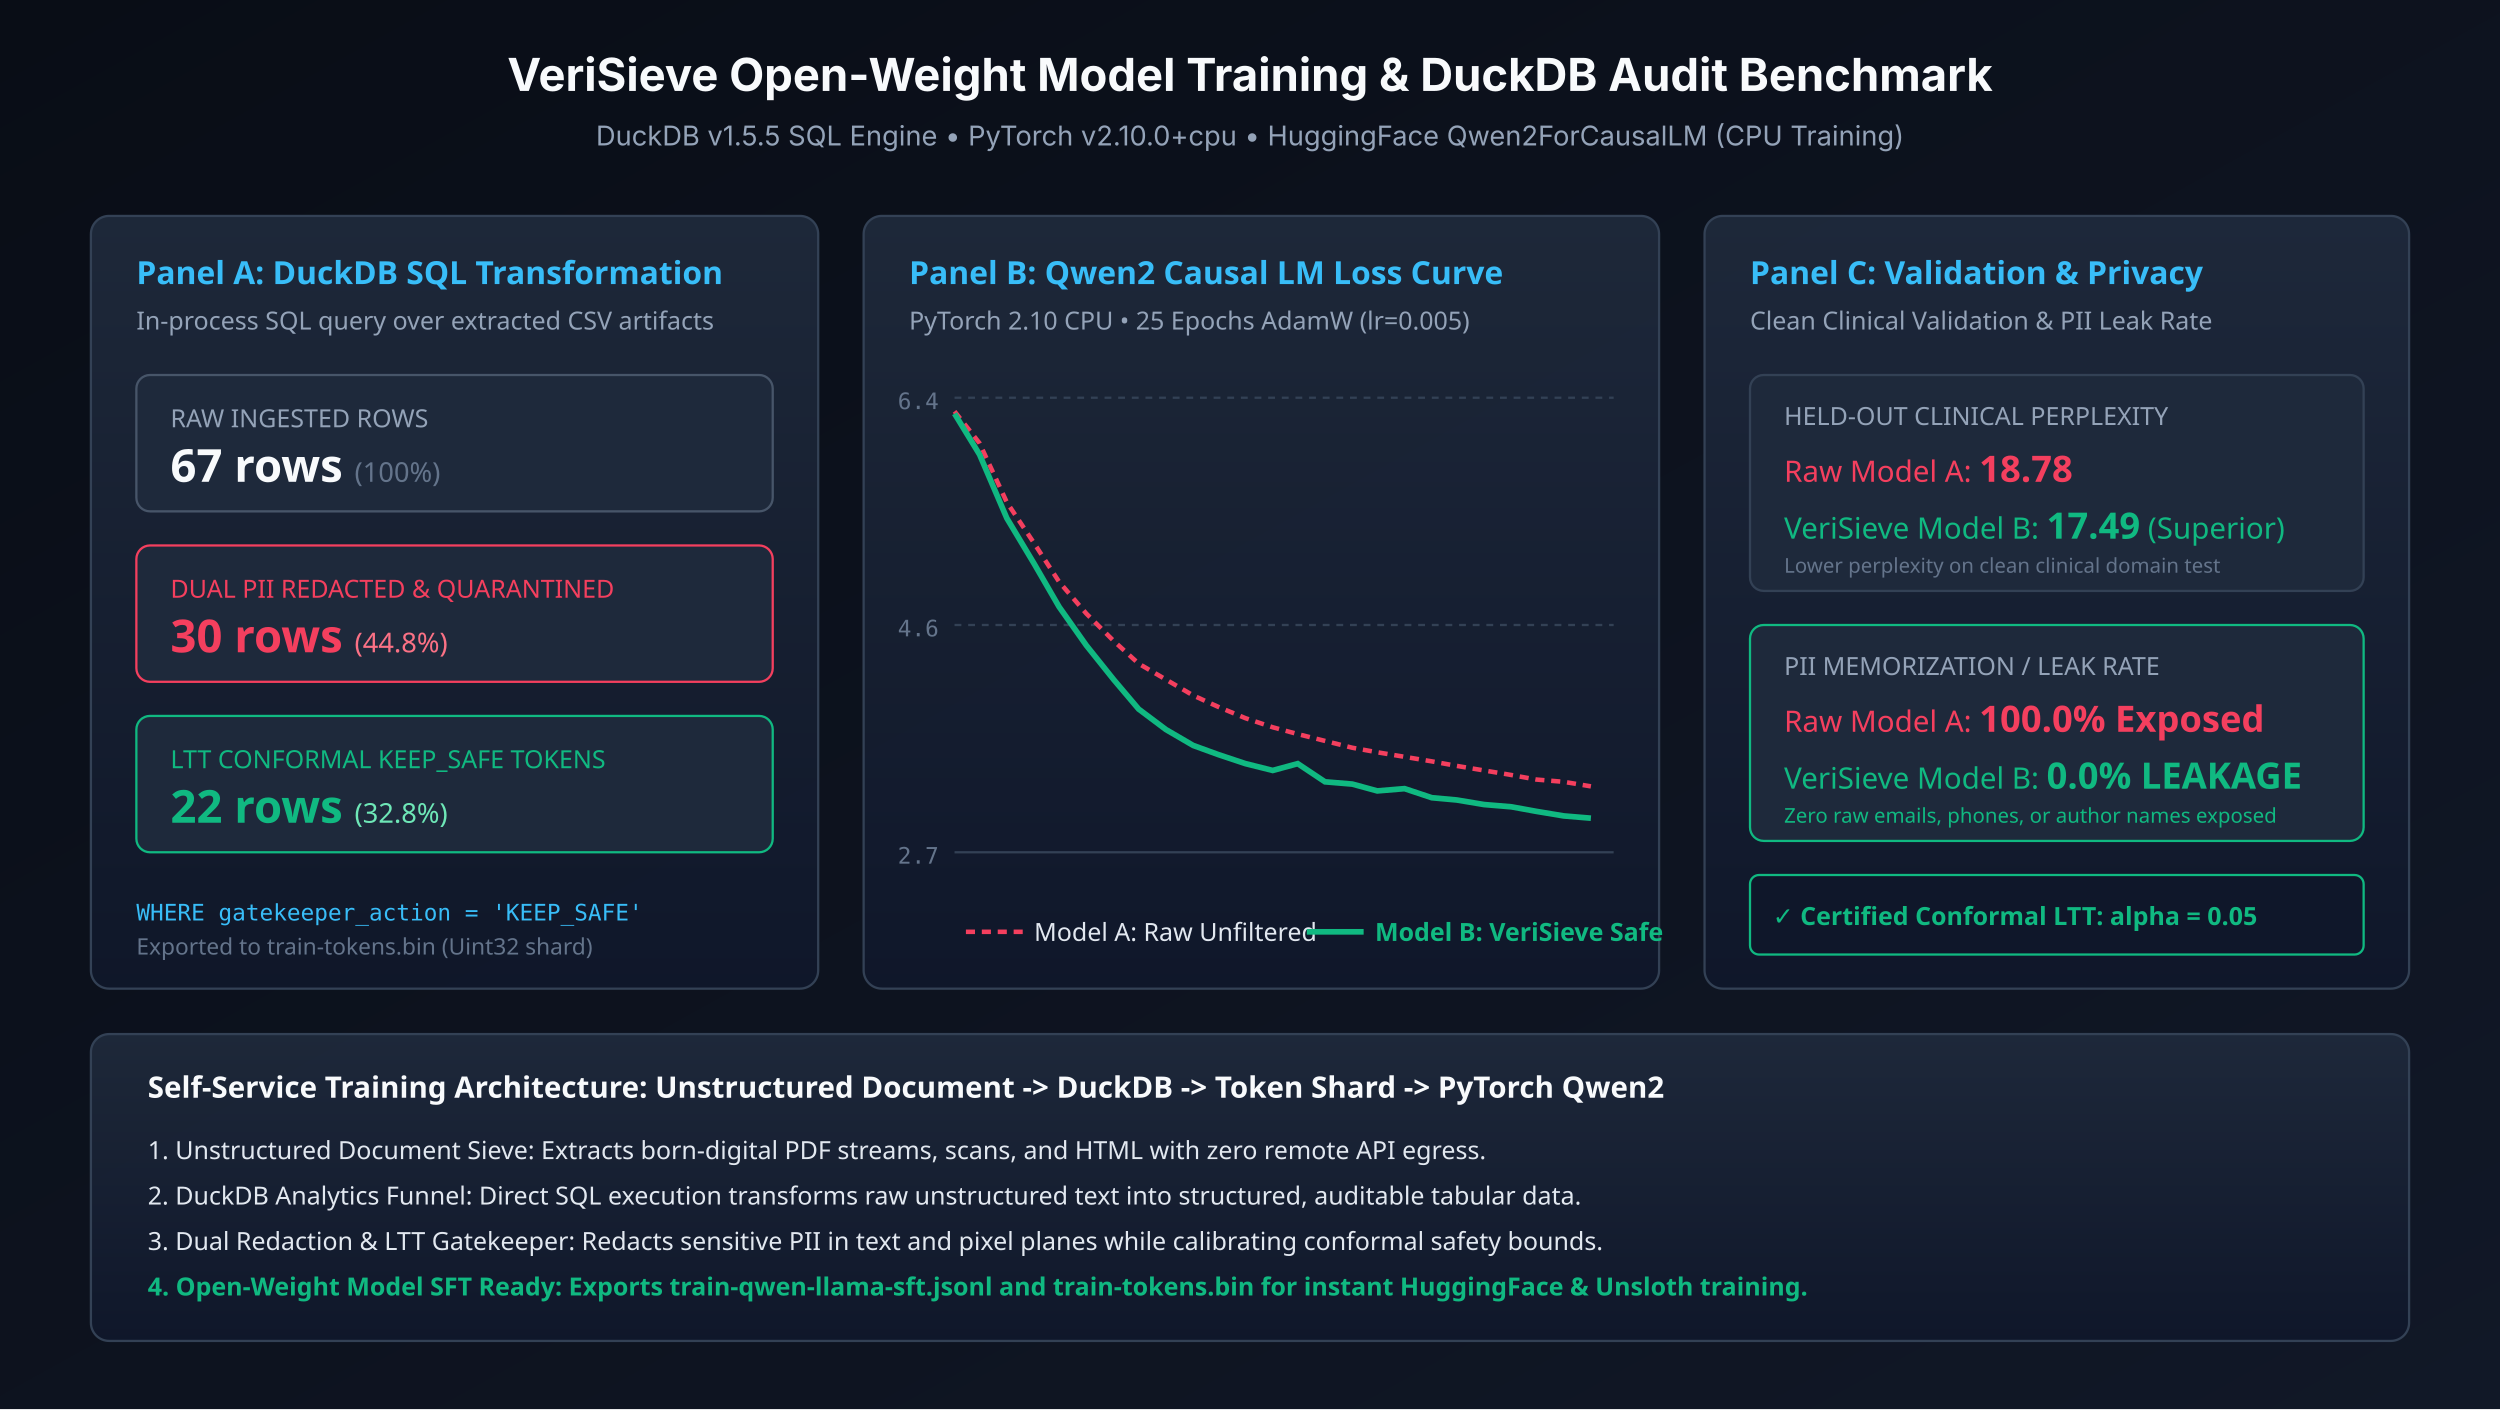
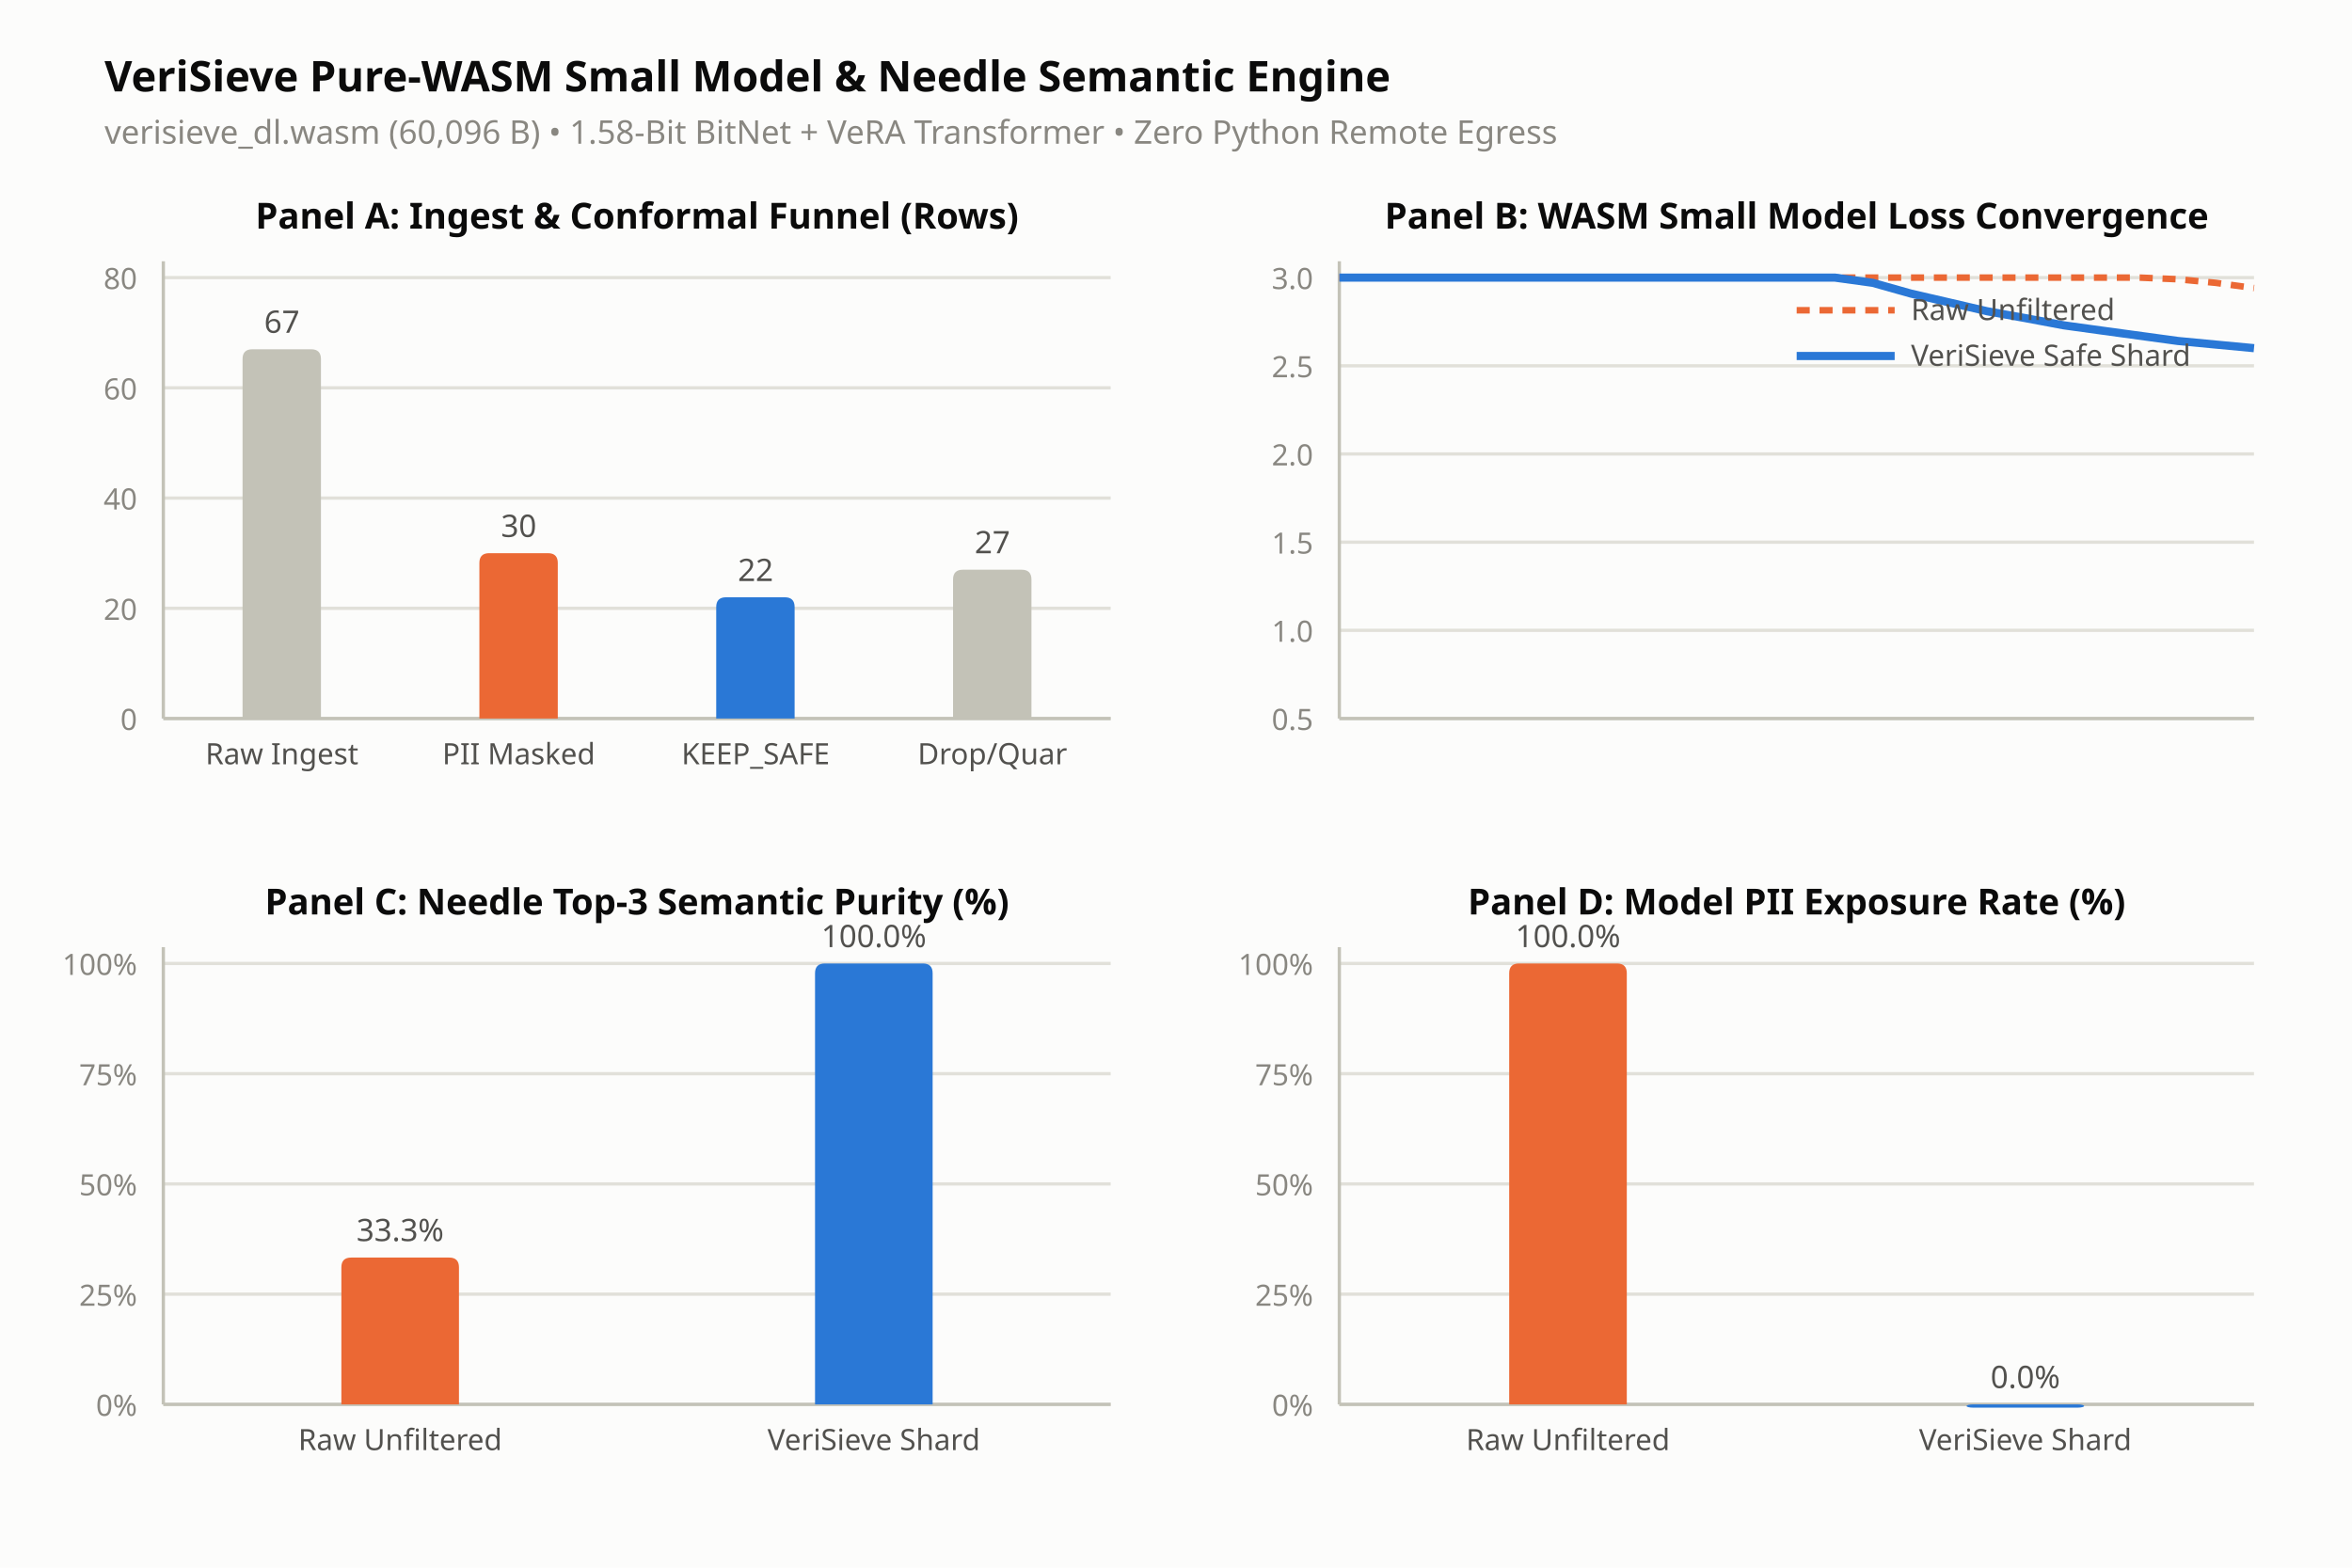
- <svg xmlns="http://www.w3.org/2000/svg" viewBox="0 0 1100 620" width="100%" height="100%">
-   <defs>
-     <linearGradient id="bgGrad" x1="0%" y1="0%" x2="100%" y2="100%">
-       <stop offset="0%" stop-color="#090d16" />
-       <stop offset="100%" stop-color="#111827" />
-     </linearGradient>
-     <linearGradient id="cardGrad" x1="0%" y1="0%" x2="0%" y2="100%">
-       <stop offset="0%" stop-color="#1e293b" stop-opacity="0.95" />
-       <stop offset="100%" stop-color="#0f172a" stop-opacity="0.95" />
-     </linearGradient>
-   </defs>
-   <rect width="1100" height="620" fill="url(#bgGrad)" />
-   <text x="550" y="40" font-family="system-ui, -apple-system, sans-serif" font-size="20" font-weight="bold" fill="#f8fafc" text-anchor="middle">VeriSieve Open-Weight Model Training &amp; DuckDB Audit Benchmark</text>
-   <text x="550" y="64" font-family="system-ui, -apple-system, sans-serif" font-size="12" fill="#94a3b8" text-anchor="middle">DuckDB v1.5.5 SQL Engine • PyTorch v2.10.0+cpu • HuggingFace Qwen2ForCausalLM (CPU Training)</text>
-   <g transform="translate(40, 95)">
-     <rect width="320" height="340" rx="8" fill="url(#cardGrad)" stroke="#334155" stroke-width="1" />
-     <text x="20" y="30" font-family="system-ui, sans-serif" font-size="14" font-weight="bold" fill="#38bdf8">Panel A: DuckDB SQL Transformation</text>
-     <text x="20" y="50" font-family="system-ui, sans-serif" font-size="11" fill="#94a3b8">In-process SQL query over extracted CSV artifacts</text>
-     <rect x="20" y="70" width="280" height="60" rx="6" fill="#1e293b" stroke="#475569" stroke-width="1" />
-     <text x="35" y="93" font-family="system-ui, sans-serif" font-size="11" fill="#94a3b8">RAW INGESTED ROWS</text>
-     <text x="35" y="117" font-family="system-ui, sans-serif" font-size="20" font-weight="bold" fill="#f8fafc">67 rows <tspan font-size="12" font-weight="normal" fill="#64748b">(100%)</tspan>
-     </text>
-     <rect x="20" y="145" width="280" height="60" rx="6" fill="#1e293b" stroke="#f43f5e" stroke-width="1" />
-     <text x="35" y="168" font-family="system-ui, sans-serif" font-size="11" fill="#f43f5e">DUAL PII REDACTED &amp; QUARANTINED</text>
-     <text x="35" y="192" font-family="system-ui, sans-serif" font-size="20" font-weight="bold" fill="#f43f5e">30 rows <tspan font-size="12" font-weight="normal" fill="#fb7185">(44.8%)</tspan>
-     </text>
-     <rect x="20" y="220" width="280" height="60" rx="6" fill="#1e293b" stroke="#10b981" stroke-width="1" />
-     <text x="35" y="243" font-family="system-ui, sans-serif" font-size="11" fill="#10b981">LTT CONFORMAL KEEP_SAFE TOKENS</text>
-     <text x="35" y="267" font-family="system-ui, sans-serif" font-size="20" font-weight="bold" fill="#10b981">22 rows <tspan font-size="12" font-weight="normal" fill="#6ee7b7">(32.8%)</tspan>
-     </text>
-     <text x="20" y="310" font-family="monospace" font-size="10" fill="#38bdf8">WHERE gatekeeper_action = 'KEEP_SAFE'</text>
-     <text x="20" y="325" font-family="system-ui, sans-serif" font-size="10" fill="#64748b">Exported to train-tokens.bin (Uint32 shard)</text>
-   </g>
-   <g transform="translate(380, 95)">
-     <rect width="350" height="340" rx="8" fill="url(#cardGrad)" stroke="#334155" stroke-width="1" />
-     <text x="20" y="30" font-family="system-ui, sans-serif" font-size="14" font-weight="bold" fill="#38bdf8">Panel B: Qwen2 Causal LM Loss Curve</text>
-     <text x="20" y="50" font-family="system-ui, sans-serif" font-size="11" fill="#94a3b8">PyTorch 2.10 CPU • 25 Epochs AdamW (lr=0.005)</text>
-     <line x1="40" y1="80" x2="330" y2="80" stroke="#334155" stroke-dasharray="3,3" />
-     <line x1="40" y1="180" x2="330" y2="180" stroke="#334155" stroke-dasharray="3,3" />
-     <line x1="40" y1="280" x2="330" y2="280" stroke="#334155" stroke-width="1" />
-     <text x="15" y="85" font-family="monospace" font-size="10" fill="#64748b">6.4</text>
-     <text x="15" y="185" font-family="monospace" font-size="10" fill="#64748b">4.6</text>
-     <text x="15" y="285" font-family="monospace" font-size="10" fill="#64748b">2.7</text>
-     <g transform="translate(-380, -95)">
-       <polyline fill="none" stroke="#f43f5e" stroke-width="2" stroke-dasharray="4,3" points="420,181 431,195 443,221 455,239 466,256 478,270 490,282 501,292 513,299 525,306 536,311 548,316 560,320 571,323 583,326 595,329 606,331 618,333 630,335 641,337 653,339 665,341 676,343 688,344 700,346" />
-       <polyline fill="none" stroke="#10b981" stroke-width="2.5" points="420,182 431,200 443,228 455,248 466,267 478,284 490,299 501,312 513,321 525,328 536,332 548,336 560,339 571,336 583,344 595,345 606,348 618,347 630,351 641,352 653,354 665,355 676,357 688,359 700,360" />
-     </g>
-     <line x1="45" y1="315" x2="70" y2="315" stroke="#f43f5e" stroke-width="2" stroke-dasharray="4,3" />
-     <text x="75" y="319" font-family="system-ui, sans-serif" font-size="11" fill="#e2e8f0">Model A: Raw Unfiltered</text>
-     <line x1="195" y1="315" x2="220" y2="315" stroke="#10b981" stroke-width="2.5" />
-     <text x="225" y="319" font-family="system-ui, sans-serif" font-size="11" fill="#10b981" font-weight="bold">Model B: VeriSieve Safe</text>
-   </g>
-   <g transform="translate(750, 95)">
-     <rect width="310" height="340" rx="8" fill="url(#cardGrad)" stroke="#334155" stroke-width="1" />
-     <text x="20" y="30" font-family="system-ui, sans-serif" font-size="14" font-weight="bold" fill="#38bdf8">Panel C: Validation &amp; Privacy</text>
-     <text x="20" y="50" font-family="system-ui, sans-serif" font-size="11" fill="#94a3b8">Clean Clinical Validation &amp; PII Leak Rate</text>
-     <rect x="20" y="70" width="270" height="95" rx="6" fill="#1e293b" stroke="#334155" stroke-width="1" />
-     <text x="35" y="92" font-family="system-ui, sans-serif" font-size="11" fill="#94a3b8">HELD-OUT CLINICAL PERPLEXITY</text>
-     <text x="35" y="117" font-family="system-ui, sans-serif" font-size="13" fill="#f43f5e">Raw Model A: <tspan font-weight="bold" font-size="16">18.78</tspan>
-     </text>
-     <text x="35" y="142" font-family="system-ui, sans-serif" font-size="13" fill="#10b981">VeriSieve Model B: <tspan font-weight="bold" font-size="16">17.49</tspan> (Superior)</text>
-     <text x="35" y="157" font-family="system-ui, sans-serif" font-size="9" fill="#64748b">Lower perplexity on clean clinical domain test</text>
-     <rect x="20" y="180" width="270" height="95" rx="6" fill="#1e293b" stroke="#10b981" stroke-width="1" />
-     <text x="35" y="202" font-family="system-ui, sans-serif" font-size="11" fill="#94a3b8">PII MEMORIZATION / LEAK RATE</text>
-     <text x="35" y="227" font-family="system-ui, sans-serif" font-size="13" fill="#f43f5e">Raw Model A: <tspan font-weight="bold" font-size="16">100.0% Exposed</tspan>
-     </text>
-     <text x="35" y="252" font-family="system-ui, sans-serif" font-size="13" fill="#10b981">VeriSieve Model B: <tspan font-weight="bold" font-size="16">0.0% LEAKAGE</tspan>
-     </text>
-     <text x="35" y="267" font-family="system-ui, sans-serif" font-size="9" fill="#10b981">Zero raw emails, phones, or author names exposed</text>
-     <rect x="20" y="290" width="270" height="35" rx="4" fill="#0f172a" stroke="#10b981" stroke-width="1" />
-     <text x="30" y="312" font-family="system-ui, sans-serif" font-size="11" font-weight="bold" fill="#10b981">✓ Certified Conformal LTT: alpha = 0.05</text>
-   </g>
-   <g transform="translate(40, 455)">
-     <rect width="1020" height="135" rx="8" fill="url(#cardGrad)" stroke="#334155" stroke-width="1" />
-     <text x="25" y="28" font-family="system-ui, sans-serif" font-size="13" font-weight="bold" fill="#f8fafc">Self-Service Training Architecture: Unstructured Document -&gt; DuckDB -&gt; Token Shard -&gt; PyTorch Qwen2</text>
-     <text x="25" y="55" font-family="system-ui, sans-serif" font-size="11" fill="#e2e8f0">1. Unstructured Document Sieve: Extracts born-digital PDF streams, scans, and HTML with zero remote API egress.</text>
-     <text x="25" y="75" font-family="system-ui, sans-serif" font-size="11" fill="#e2e8f0">2. DuckDB Analytics Funnel: Direct SQL execution transforms raw unstructured text into structured, auditable tabular data.</text>
-     <text x="25" y="95" font-family="system-ui, sans-serif" font-size="11" fill="#e2e8f0">3. Dual Redaction &amp; LTT Gatekeeper: Redacts sensitive PII in text and pixel planes while calibrating conformal safety bounds.</text>
-     <text x="25" y="115" font-family="system-ui, sans-serif" font-size="11" fill="#10b981" font-weight="bold">4. Open-Weight Model SFT Ready: Exports train-qwen-llama-sft.jsonl and train-tokens.bin for instant HuggingFace &amp; Unsloth training.</text>
-   </g>
+ <svg xmlns="http://www.w3.org/2000/svg" viewBox="0 0 720 480" width="720" height="480">
+   <rect width="720" height="480" fill="#fcfcfb" />
+   <text x="32" y="28" font-family="Segoe UI, sans-serif" font-size="13" fill="#0b0b0b" text-anchor="start" font-weight="bold">VeriSieve Pure-WASM Small Model &amp; Needle Semantic Engine</text>
+   <text x="32" y="44" font-family="Segoe UI, sans-serif" font-size="10" fill="#898781" text-anchor="start" font-weight="normal">verisieve_dl.wasm (60,096 B) • 1.58-Bit BitNet + VeRA Transformer • Zero Python Remote Egress</text>
+   <text x="195" y="70" font-family="Segoe UI, sans-serif" font-size="11" fill="#0b0b0b" text-anchor="middle" font-weight="bold">Panel A: Ingest &amp; Conformal Funnel (Rows)</text>
+   <line x1="50" y1="220" x2="340" y2="220" stroke="#e1e0d9" stroke-width="1" />
+   <text x="42" y="223.5" font-family="Segoe UI, sans-serif" font-size="9" fill="#898781" text-anchor="end" font-weight="normal">0</text>
+   <line x1="50" y1="186.25" x2="340" y2="186.25" stroke="#e1e0d9" stroke-width="1" />
+   <text x="42" y="189.8" font-family="Segoe UI, sans-serif" font-size="9" fill="#898781" text-anchor="end" font-weight="normal">20</text>
+   <line x1="50" y1="152.5" x2="340" y2="152.5" stroke="#e1e0d9" stroke-width="1" />
+   <text x="42" y="156" font-family="Segoe UI, sans-serif" font-size="9" fill="#898781" text-anchor="end" font-weight="normal">40</text>
+   <line x1="50" y1="118.75" x2="340" y2="118.75" stroke="#e1e0d9" stroke-width="1" />
+   <text x="42" y="122.3" font-family="Segoe UI, sans-serif" font-size="9" fill="#898781" text-anchor="end" font-weight="normal">60</text>
+   <line x1="50" y1="85" x2="340" y2="85" stroke="#e1e0d9" stroke-width="1" />
+   <text x="42" y="88.5" font-family="Segoe UI, sans-serif" font-size="9" fill="#898781" text-anchor="end" font-weight="normal">80</text>
+   <line x1="50" y1="220" x2="340" y2="220" stroke="#c3c2b7" stroke-width="1" />
+   <line x1="50" y1="80" x2="50" y2="220" stroke="#c3c2b7" stroke-width="1" />
+   <path d="M74.25 220 L74.25 109.938 Q74.25 106.938 77.25 106.938 L95.25 106.938 Q98.25 106.938 98.25 109.938 L98.25 220 Z" fill="#c3c2b7" />
+   <text x="86.3" y="101.9" font-family="Segoe UI, sans-serif" font-size="9.5" fill="#52514e" text-anchor="middle" font-weight="normal">67</text>
+   <text x="86.3" y="234" font-family="Segoe UI, sans-serif" font-size="9" fill="#52514e" text-anchor="middle" font-weight="normal">Raw Ingest</text>
+   <path d="M146.75 220 L146.75 172.375 Q146.75 169.375 149.75 169.375 L167.75 169.375 Q170.75 169.375 170.75 172.375 L170.75 220 Z" fill="#eb6834" />
+   <text x="158.8" y="164.4" font-family="Segoe UI, sans-serif" font-size="9.5" fill="#52514e" text-anchor="middle" font-weight="normal">30</text>
+   <text x="158.8" y="234" font-family="Segoe UI, sans-serif" font-size="9" fill="#52514e" text-anchor="middle" font-weight="normal">PII Masked</text>
+   <path d="M219.25 220 L219.25 185.875 Q219.25 182.875 222.25 182.875 L240.25 182.875 Q243.25 182.875 243.25 185.875 L243.25 220 Z" fill="#2a78d6" />
+   <text x="231.3" y="177.9" font-family="Segoe UI, sans-serif" font-size="9.5" fill="#52514e" text-anchor="middle" font-weight="normal">22</text>
+   <text x="231.3" y="234" font-family="Segoe UI, sans-serif" font-size="9" fill="#52514e" text-anchor="middle" font-weight="normal">KEEP_SAFE</text>
+   <path d="M291.75 220 L291.75 177.438 Q291.75 174.438 294.75 174.438 L312.75 174.438 Q315.75 174.438 315.75 177.438 L315.75 220 Z" fill="#c3c2b7" />
+   <text x="303.8" y="169.4" font-family="Segoe UI, sans-serif" font-size="9.5" fill="#52514e" text-anchor="middle" font-weight="normal">27</text>
+   <text x="303.8" y="234" font-family="Segoe UI, sans-serif" font-size="9" fill="#52514e" text-anchor="middle" font-weight="normal">Drop/Quar</text>
+   <text x="550" y="70" font-family="Segoe UI, sans-serif" font-size="11" fill="#0b0b0b" text-anchor="middle" font-weight="bold">Panel B: WASM Small Model Loss Convergence</text>
+   <line x1="410" y1="220" x2="690" y2="220" stroke="#e1e0d9" stroke-width="1" />
+   <text x="402" y="223.5" font-family="Segoe UI, sans-serif" font-size="9" fill="#898781" text-anchor="end" font-weight="normal">0.5</text>
+   <line x1="410" y1="193" x2="690" y2="193" stroke="#e1e0d9" stroke-width="1" />
+   <text x="402" y="196.5" font-family="Segoe UI, sans-serif" font-size="9" fill="#898781" text-anchor="end" font-weight="normal">1.0</text>
+   <line x1="410" y1="166" x2="690" y2="166" stroke="#e1e0d9" stroke-width="1" />
+   <text x="402" y="169.5" font-family="Segoe UI, sans-serif" font-size="9" fill="#898781" text-anchor="end" font-weight="normal">1.5</text>
+   <line x1="410" y1="139" x2="690" y2="139" stroke="#e1e0d9" stroke-width="1" />
+   <text x="402" y="142.5" font-family="Segoe UI, sans-serif" font-size="9" fill="#898781" text-anchor="end" font-weight="normal">2.0</text>
+   <line x1="410" y1="112" x2="690" y2="112" stroke="#e1e0d9" stroke-width="1" />
+   <text x="402" y="115.5" font-family="Segoe UI, sans-serif" font-size="9" fill="#898781" text-anchor="end" font-weight="normal">2.5</text>
+   <line x1="410" y1="85" x2="690" y2="85" stroke="#e1e0d9" stroke-width="1" />
+   <text x="402" y="88.5" font-family="Segoe UI, sans-serif" font-size="9" fill="#898781" text-anchor="end" font-weight="normal">3.0</text>
+   <line x1="410" y1="220" x2="690" y2="220" stroke="#c3c2b7" stroke-width="1" />
+   <line x1="410" y1="80" x2="410" y2="220" stroke="#c3c2b7" stroke-width="1" />
+   <polyline points="410.0,85.0 421.7,85.0 433.3,85.0 445.0,85.0 456.7,85.0 468.3,85.0 480.0,85.0 491.7,85.0 503.3,85.0 515.0,85.0 526.7,85.0 538.3,85.0 550.0,85.0 561.7,85.0 573.3,85.0 585.0,85.0 596.7,85.0 608.3,85.0 620.0,85.0 631.7,85.0 643.3,85.0 655.0,85.0 666.7,85.5 678.3,86.6 690.0,88.2" fill="none" stroke="#eb6834" stroke-width="2" stroke-dasharray="4,3" />
+   <polyline points="410.0,85.0 421.7,85.0 433.3,85.0 445.0,85.0 456.7,85.0 468.3,85.0 480.0,85.0 491.7,85.0 503.3,85.0 515.0,85.0 526.7,85.0 538.3,85.0 550.0,85.0 561.7,85.0 573.3,86.6 585.0,89.9 596.7,92.6 608.3,95.3 620.0,97.4 631.7,99.6 643.3,101.2 655.0,102.8 666.7,104.4 678.3,105.5 690.0,106.6" fill="none" stroke="#2a78d6" stroke-width="2.5" />
+   <line x1="550" y1="95" x2="580" y2="95" stroke="#eb6834" stroke-width="2" stroke-dasharray="4,3" />
+   <text x="585" y="98" font-family="Segoe UI, sans-serif" font-size="9" fill="#52514e" text-anchor="start" font-weight="normal">Raw Unfiltered</text>
+   <line x1="550" y1="109" x2="580" y2="109" stroke="#2a78d6" stroke-width="2.5" />
+   <text x="585" y="112" font-family="Segoe UI, sans-serif" font-size="9" fill="#52514e" text-anchor="start" font-weight="normal">VeriSieve Safe Shard</text>
+   <text x="195" y="280" font-family="Segoe UI, sans-serif" font-size="11" fill="#0b0b0b" text-anchor="middle" font-weight="bold">Panel C: Needle Top-3 Semantic Purity (%)</text>
+   <line x1="50" y1="430" x2="340" y2="430" stroke="#e1e0d9" stroke-width="1" />
+   <text x="42" y="433.5" font-family="Segoe UI, sans-serif" font-size="9" fill="#898781" text-anchor="end" font-weight="normal">0%</text>
+   <line x1="50" y1="396.25" x2="340" y2="396.25" stroke="#e1e0d9" stroke-width="1" />
+   <text x="42" y="399.8" font-family="Segoe UI, sans-serif" font-size="9" fill="#898781" text-anchor="end" font-weight="normal">25%</text>
+   <line x1="50" y1="362.5" x2="340" y2="362.5" stroke="#e1e0d9" stroke-width="1" />
+   <text x="42" y="366" font-family="Segoe UI, sans-serif" font-size="9" fill="#898781" text-anchor="end" font-weight="normal">50%</text>
+   <line x1="50" y1="328.75" x2="340" y2="328.75" stroke="#e1e0d9" stroke-width="1" />
+   <text x="42" y="332.3" font-family="Segoe UI, sans-serif" font-size="9" fill="#898781" text-anchor="end" font-weight="normal">75%</text>
+   <line x1="50" y1="295" x2="340" y2="295" stroke="#e1e0d9" stroke-width="1" />
+   <text x="42" y="298.5" font-family="Segoe UI, sans-serif" font-size="9" fill="#898781" text-anchor="end" font-weight="normal">100%</text>
+   <line x1="50" y1="430" x2="340" y2="430" stroke="#c3c2b7" stroke-width="1" />
+   <line x1="50" y1="290" x2="50" y2="430" stroke="#c3c2b7" stroke-width="1" />
+   <path d="M104.5 430 L104.5 388.045 Q104.5 385.045 107.5 385.045 L137.5 385.045 Q140.5 385.045 140.5 388.045 L140.5 430 Z" fill="#eb6834" />
+   <text x="122.5" y="380" font-family="Segoe UI, sans-serif" font-size="9.5" fill="#52514e" text-anchor="middle" font-weight="normal">33.3%</text>
+   <text x="122.5" y="444" font-family="Segoe UI, sans-serif" font-size="9" fill="#52514e" text-anchor="middle" font-weight="normal">Raw Unfiltered</text>
+   <path d="M249.5 430 L249.5 298 Q249.5 295 252.5 295 L282.5 295 Q285.5 295 285.5 298 L285.5 430 Z" fill="#2a78d6" />
+   <text x="267.5" y="290" font-family="Segoe UI, sans-serif" font-size="9.5" fill="#52514e" text-anchor="middle" font-weight="normal">100.0%</text>
+   <text x="267.5" y="444" font-family="Segoe UI, sans-serif" font-size="9" fill="#52514e" text-anchor="middle" font-weight="normal">VeriSieve Shard</text>
+   <text x="550" y="280" font-family="Segoe UI, sans-serif" font-size="11" fill="#0b0b0b" text-anchor="middle" font-weight="bold">Panel D: Model PII Exposure Rate (%)</text>
+   <line x1="410" y1="430" x2="690" y2="430" stroke="#e1e0d9" stroke-width="1" />
+   <text x="402" y="433.5" font-family="Segoe UI, sans-serif" font-size="9" fill="#898781" text-anchor="end" font-weight="normal">0%</text>
+   <line x1="410" y1="396.25" x2="690" y2="396.25" stroke="#e1e0d9" stroke-width="1" />
+   <text x="402" y="399.8" font-family="Segoe UI, sans-serif" font-size="9" fill="#898781" text-anchor="end" font-weight="normal">25%</text>
+   <line x1="410" y1="362.5" x2="690" y2="362.5" stroke="#e1e0d9" stroke-width="1" />
+   <text x="402" y="366" font-family="Segoe UI, sans-serif" font-size="9" fill="#898781" text-anchor="end" font-weight="normal">50%</text>
+   <line x1="410" y1="328.75" x2="690" y2="328.75" stroke="#e1e0d9" stroke-width="1" />
+   <text x="402" y="332.3" font-family="Segoe UI, sans-serif" font-size="9" fill="#898781" text-anchor="end" font-weight="normal">75%</text>
+   <line x1="410" y1="295" x2="690" y2="295" stroke="#e1e0d9" stroke-width="1" />
+   <text x="402" y="298.5" font-family="Segoe UI, sans-serif" font-size="9" fill="#898781" text-anchor="end" font-weight="normal">100%</text>
+   <line x1="410" y1="430" x2="690" y2="430" stroke="#c3c2b7" stroke-width="1" />
+   <line x1="410" y1="290" x2="410" y2="430" stroke="#c3c2b7" stroke-width="1" />
+   <path d="M462 430 L462 298 Q462 295 465 295 L495 295 Q498 295 498 298 L498 430 Z" fill="#eb6834" />
+   <text x="480" y="290" font-family="Segoe UI, sans-serif" font-size="9.5" fill="#52514e" text-anchor="middle" font-weight="normal">100.0%</text>
+   <text x="480" y="444" font-family="Segoe UI, sans-serif" font-size="9" fill="#52514e" text-anchor="middle" font-weight="normal">Raw Unfiltered</text>
+   <rect x="602" y="430" width="36" height="1" rx="2" fill="#2a78d6" />
+   <text x="620" y="425" font-family="Segoe UI, sans-serif" font-size="9.5" fill="#52514e" text-anchor="middle" font-weight="normal">0.0%</text>
+   <text x="620" y="444" font-family="Segoe UI, sans-serif" font-size="9" fill="#52514e" text-anchor="middle" font-weight="normal">VeriSieve Shard</text>
</svg>
